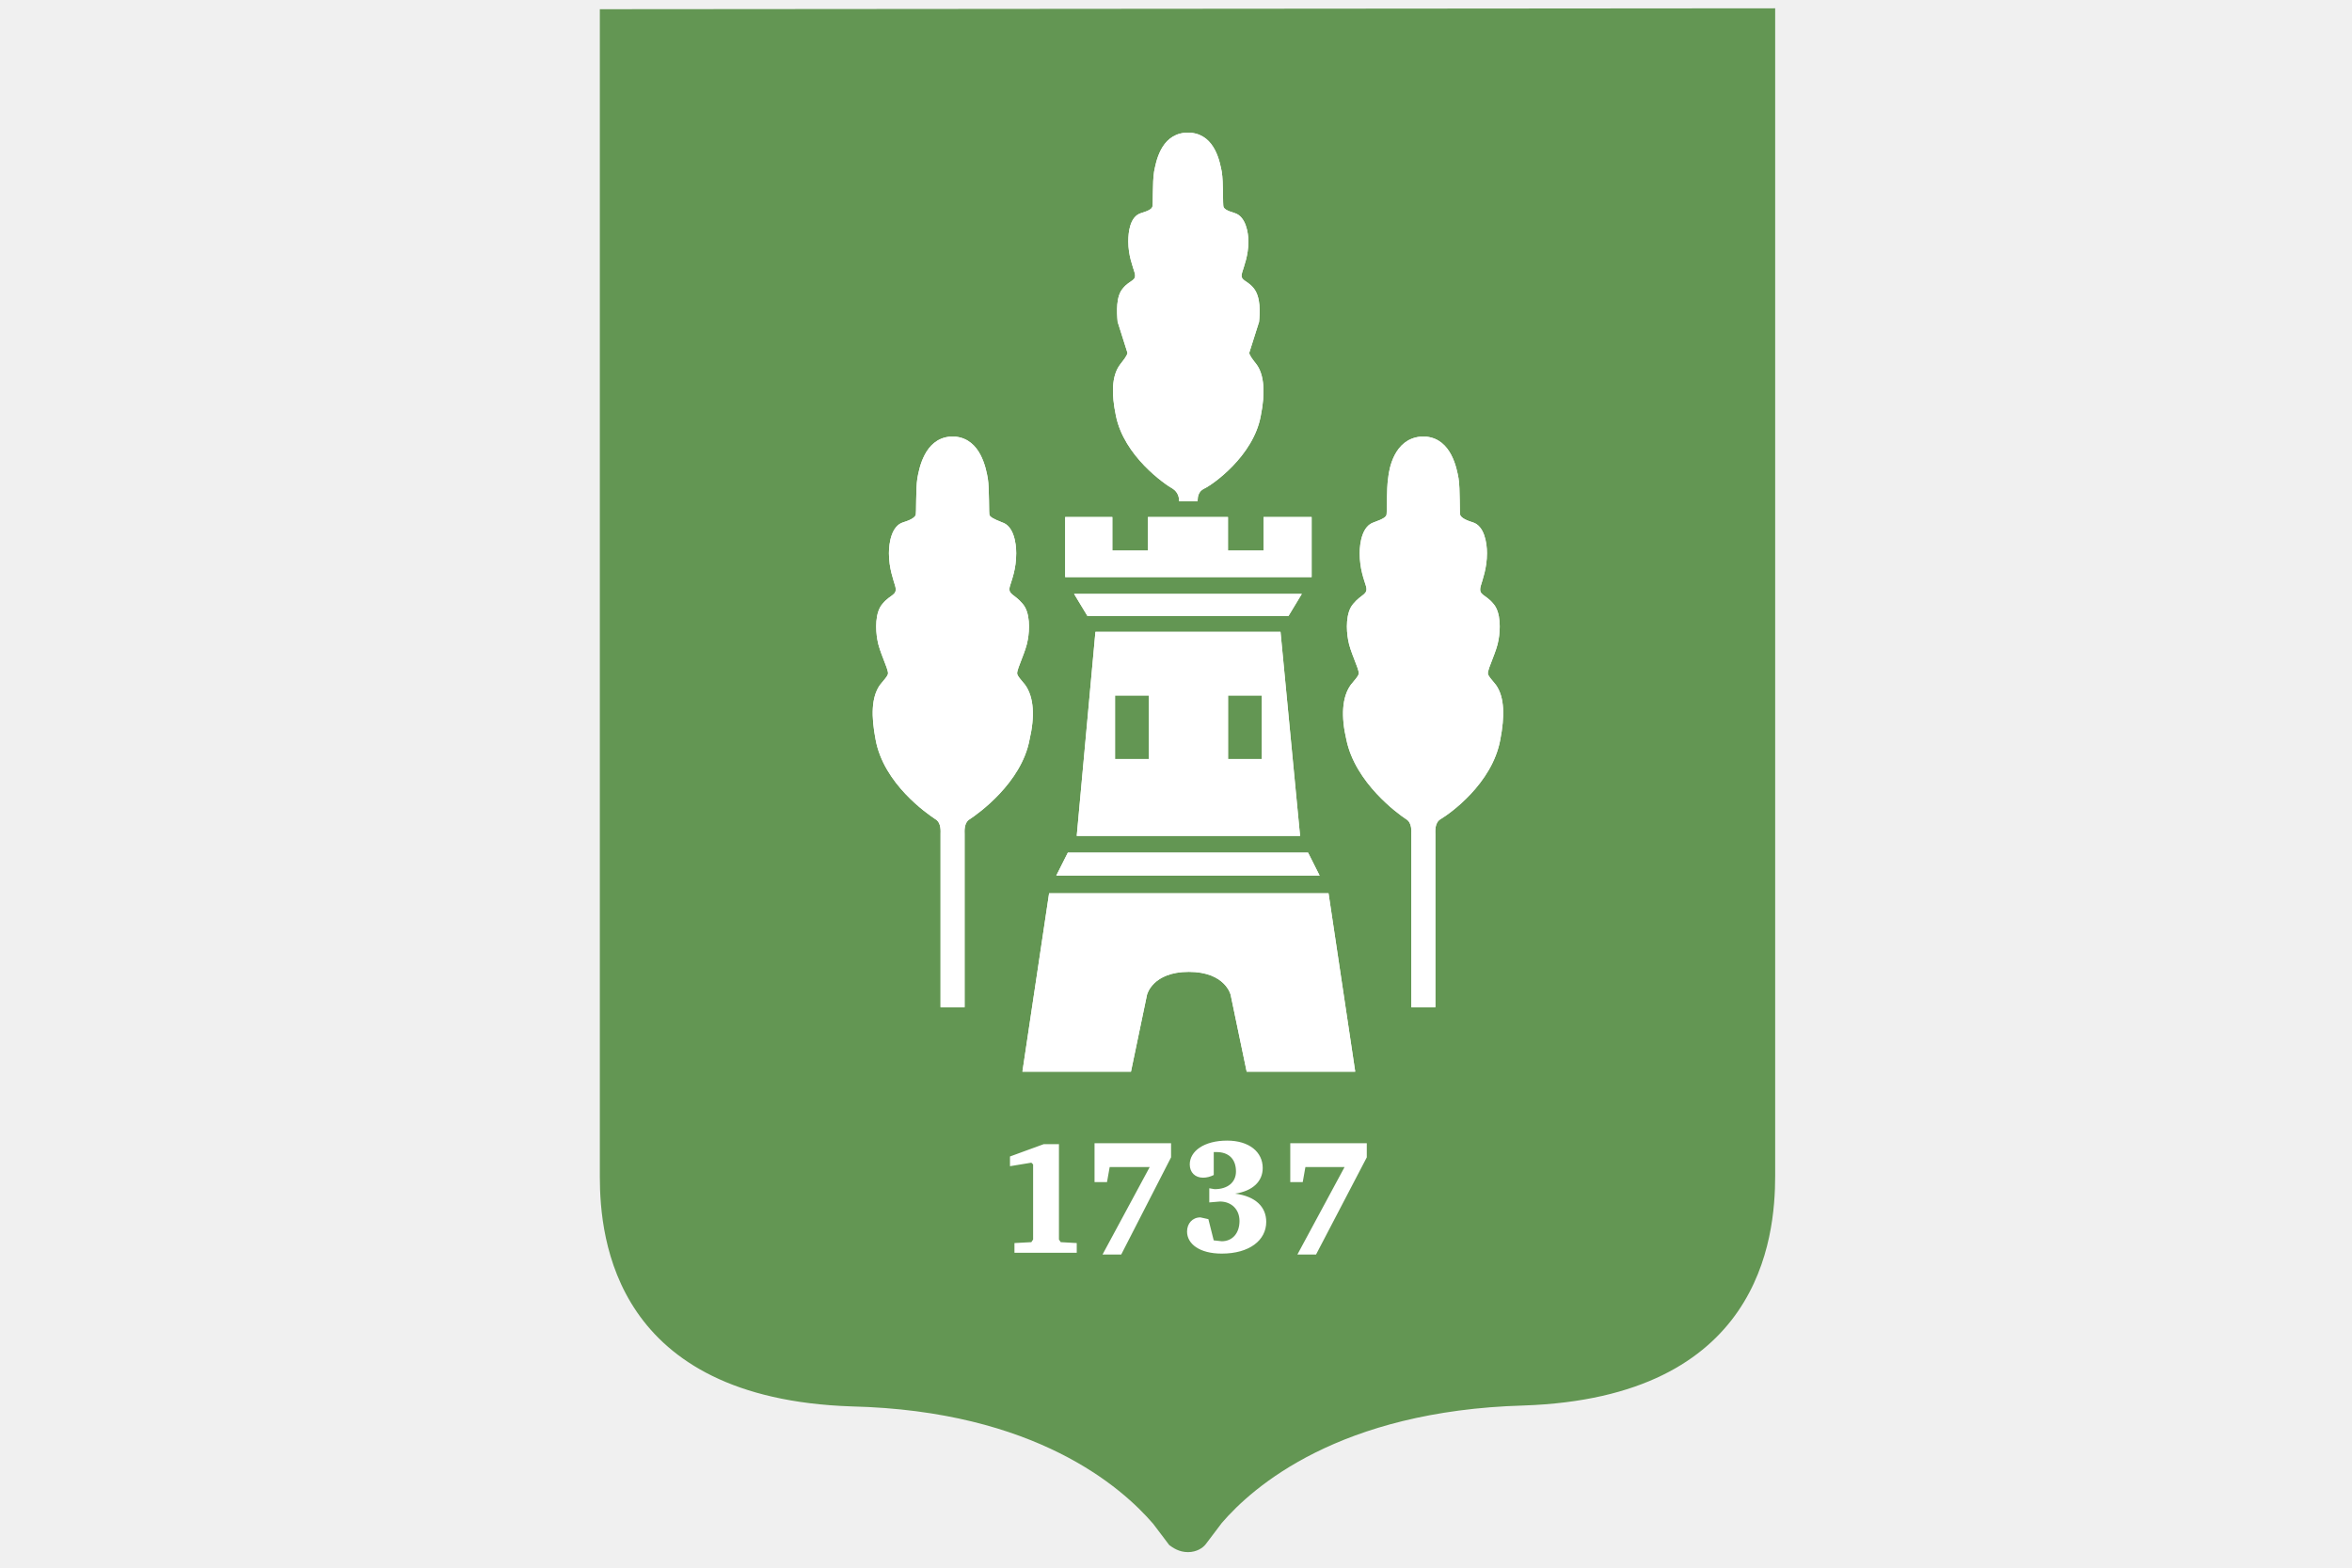
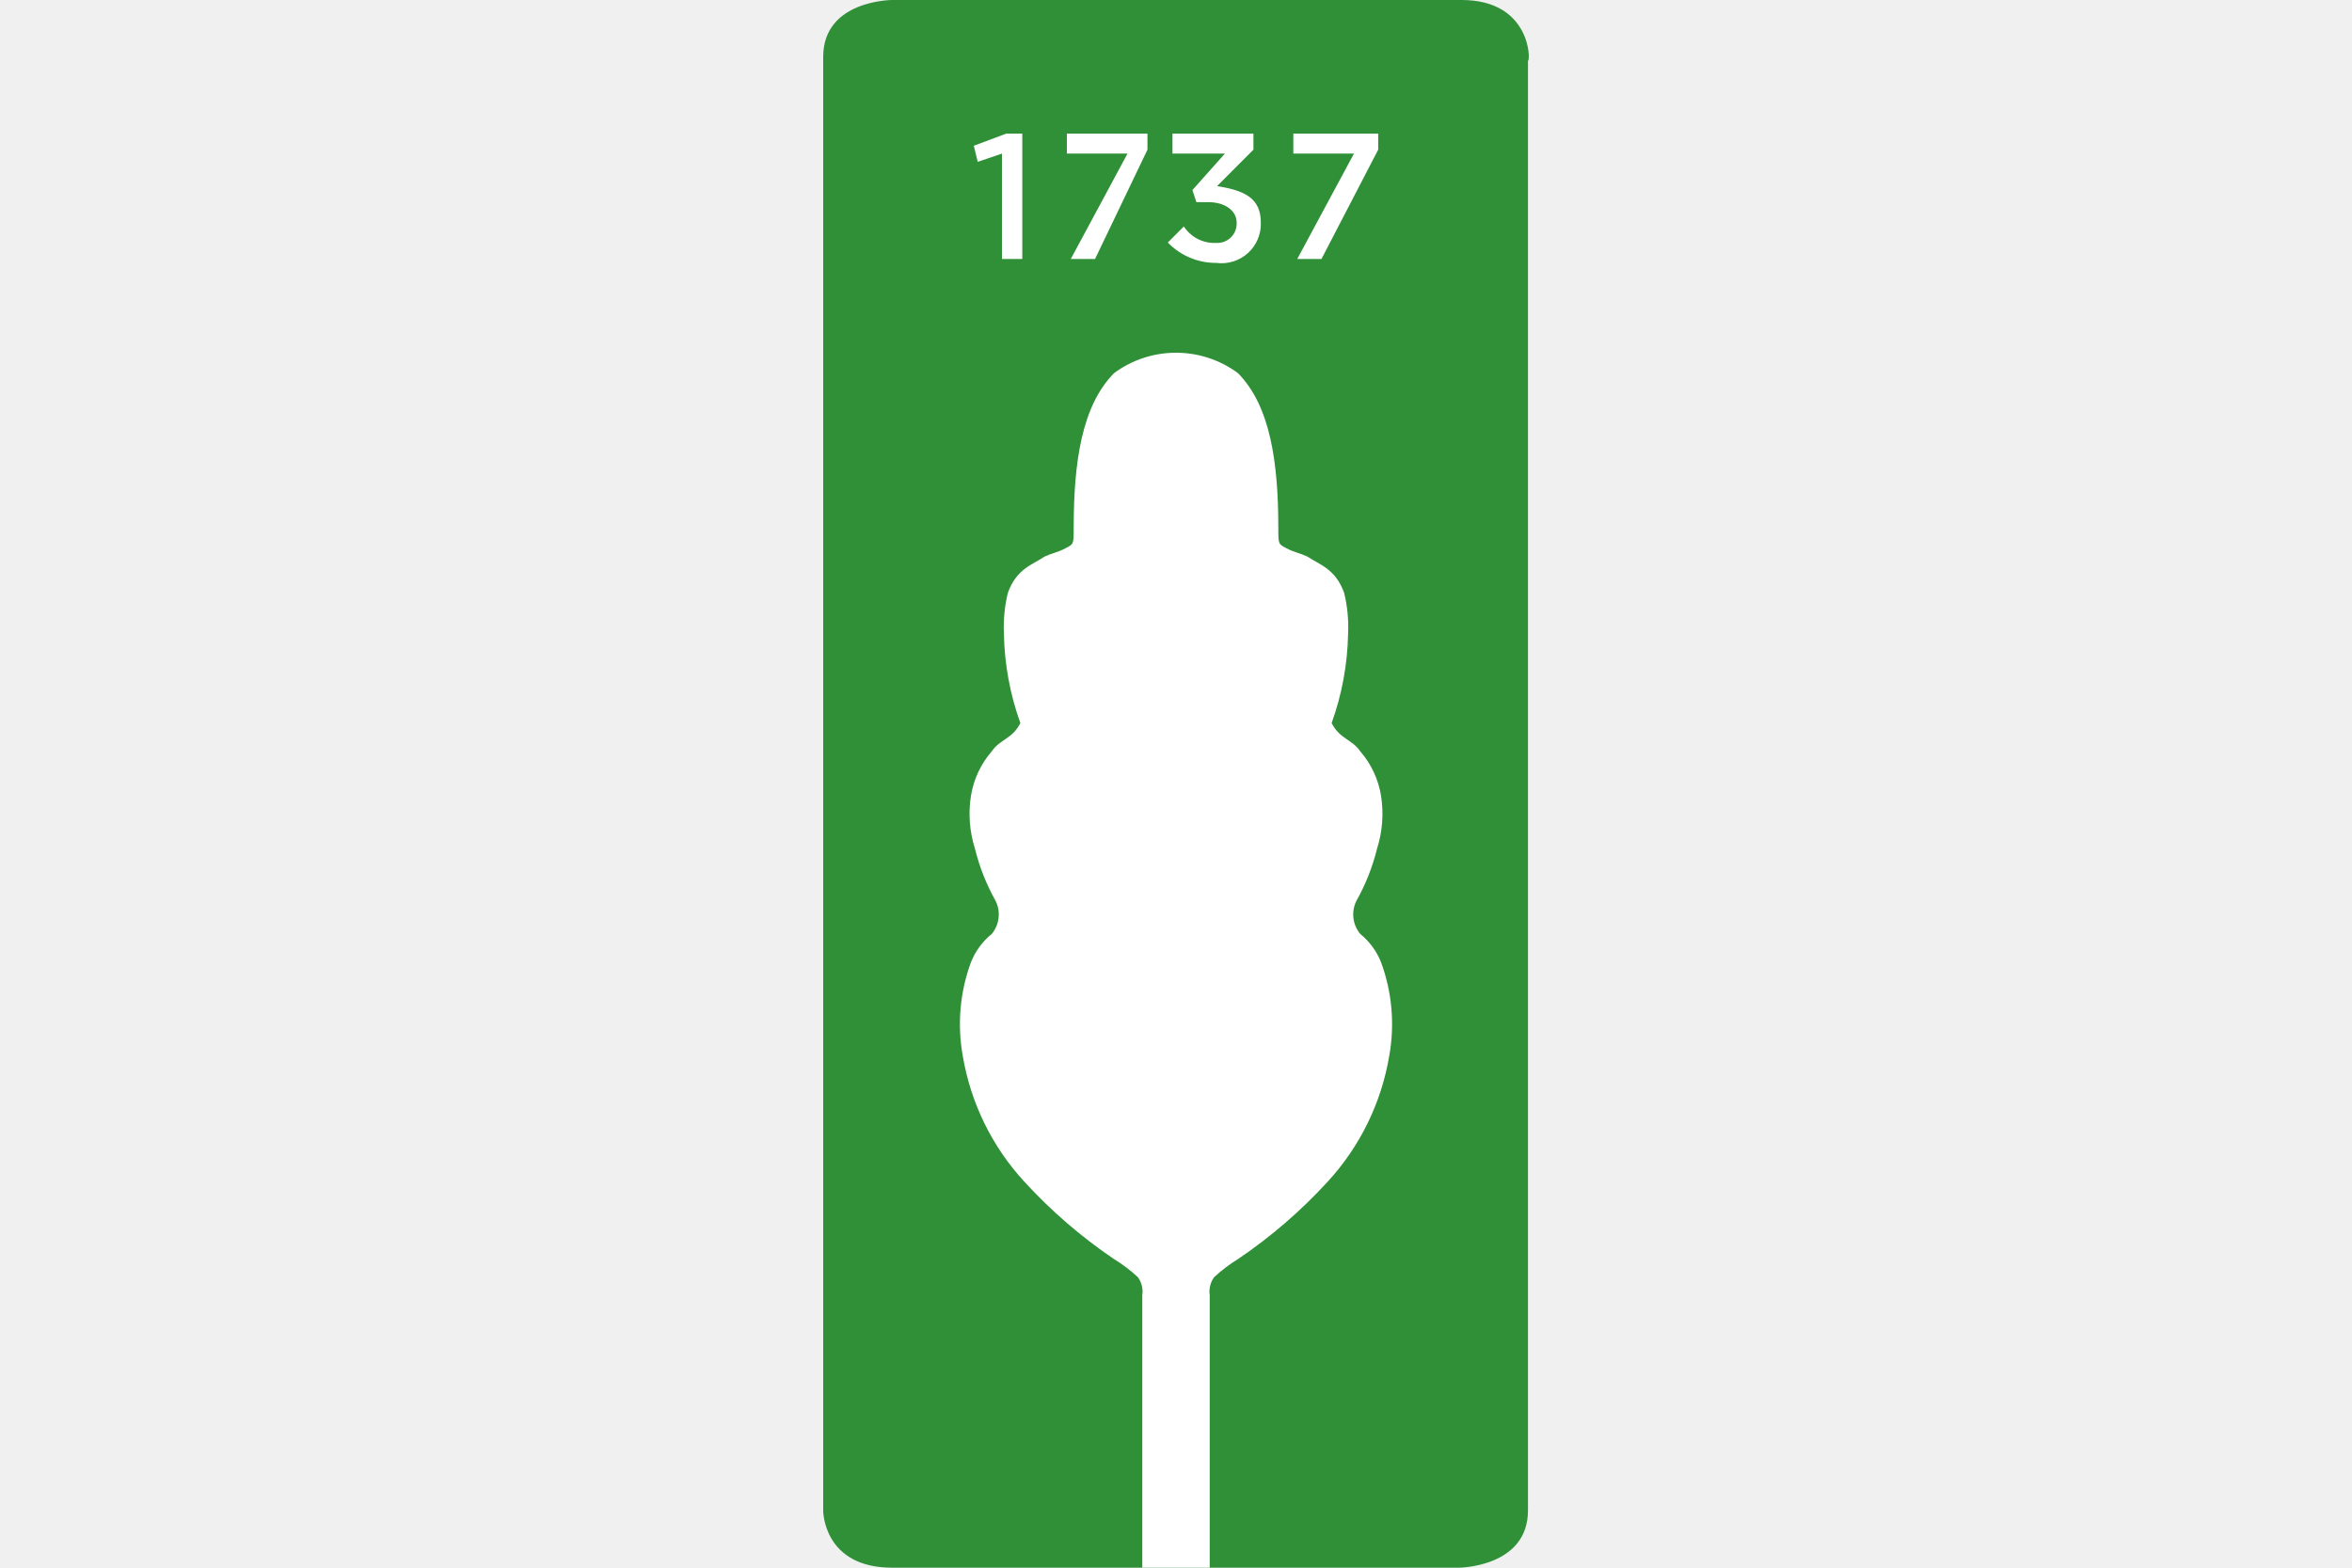
- <svg xmlns="http://www.w3.org/2000/svg" width="60" height="40" viewBox="0 0 60 40">
-   <g fill="none">
-     <path d="M30.305 39.603c.227 0 .386-.113.454-.203l.409-.541c.794-.924 2.996-2.862 7.694-2.997 6.037-.203 6.423-4.259 6.423-5.859v-29.791l-29.983.023v29.791c0 1.6.386 5.656 6.423 5.859 4.698.113 6.9 2.073 7.694 2.997l.409.541c.091.068.25.18.477.18z" id="Shape" fill="#639653" />
-     <path id="Shape" fill="#fff" d="M31.326 13.192v.856h.908v-.856h1.226v1.532h-6.287v-1.532h1.203v.856h.908v-.856zM30.078 12.787v-.023c0-.068-.023-.203-.159-.293-.204-.113-1.248-.834-1.453-1.87-.113-.541-.113-1.014.113-1.307.068-.09.182-.225.182-.293l-.25-.789c-.023-.248-.045-.654.136-.856.182-.225.363-.18.295-.406-.045-.158-.159-.428-.159-.789 0-.248.045-.631.318-.721.227-.068.272-.113.295-.158.023-.045 0-.631.045-.901.045-.225.159-.924.772-.992h.182c.613.068.726.766.772.992.045.27.023.856.045.901.023.045.068.09.295.158.272.09.34.496.34.721 0 .361-.113.631-.159.789-.068.225.113.18.295.406.182.225.159.631.136.856l-.25.789c0 .068.113.203.182.293.204.27.227.744.113 1.307-.182 1.037-1.248 1.78-1.453 1.87-.136.068-.159.203-.159.293v.023h-.477zM30.305 15.716h2.565l.34-.563h-5.81l.34.563zM30.305 22.792h3.586l.681 4.552h-2.769l-.409-1.961s-.136-.586-1.067-.586c-.931 0-1.067.586-1.067.586l-.409 1.961h-2.769l.681-4.552h3.541" />
-     <path id="Shape" fill="#fff" d="M33.664 22.341l-.295-.586h-6.128l-.295.586zM24.29 11.142h.091c.636.068.772.811.817 1.059.045.27.023.924.045.946.023.045.091.09.318.18.295.09.363.518.363.789 0 .406-.113.676-.159.834-.068.225.113.203.318.451.204.225.182.676.136.924-.045.293-.272.721-.272.856 0 .068.136.203.204.293.227.315.25.811.113 1.397-.204 1.104-1.316 1.893-1.521 2.028-.159.09-.136.315-.136.383v4.417h-.613v-4.417c0-.068.023-.293-.136-.383-.204-.135-1.316-.901-1.521-2.028-.113-.586-.113-1.082.113-1.397.068-.09.204-.225.204-.293 0-.135-.227-.563-.272-.856-.045-.248-.068-.699.136-.924.204-.248.386-.203.318-.451-.045-.158-.159-.451-.159-.834 0-.27.068-.699.363-.789.227-.068.295-.135.318-.18.023-.045 0-.676.045-.946.045-.248.182-.992.817-1.059h.068zM36.32 11.142h-.091c-.658.068-.794.811-.817 1.059-.045.27-.023.924-.045.946-.023.045-.068.09-.318.18-.295.09-.363.518-.363.789 0 .406.113.676.159.834.068.225-.113.203-.318.451-.204.225-.182.676-.136.924.045.293.272.721.272.856 0 .068-.136.203-.204.293-.227.315-.25.811-.113 1.397.227 1.104 1.316 1.893 1.521 2.028.159.09.136.315.136.383v4.417h.613v-4.417c0-.068-.023-.293.136-.383.227-.135 1.316-.901 1.521-2.028.113-.586.113-1.082-.113-1.397-.068-.09-.204-.225-.204-.293 0-.135.227-.563.272-.856.045-.248.068-.699-.136-.924-.204-.248-.386-.203-.318-.451.045-.158.159-.451.159-.834 0-.27-.068-.699-.363-.789-.227-.068-.295-.135-.318-.18-.023-.045 0-.676-.045-.946-.045-.248-.182-.992-.817-1.059h-.068zM32.666 16.122h-4.721l-.477 5.206h5.697l-.499-5.206zm-3.359 3.245h-.862v-1.622h.862v1.622zm2.883 0h-.862v-1.622h.862v1.622zM31.326 13.192v.856h.908v-.856h1.226v1.532h-6.287v-1.532h1.203v.856h.908v-.856zM30.078 12.787v-.023c0-.068-.023-.203-.159-.293-.204-.113-1.248-.834-1.453-1.87-.113-.541-.113-1.014.113-1.307.068-.09.182-.225.182-.293l-.25-.789c-.023-.248-.045-.654.136-.856.182-.225.363-.18.295-.406-.045-.158-.159-.428-.159-.789 0-.248.045-.631.318-.721.227-.068.272-.113.295-.158.023-.045 0-.631.045-.901.045-.225.159-.924.772-.992h.182c.613.068.726.766.772.992.045.27.023.856.045.901.023.045.068.09.295.158.272.09.34.496.34.721 0 .361-.113.631-.159.789-.068.225.113.18.295.406.182.225.159.631.136.856l-.25.789c0 .068.113.203.182.293.204.27.227.744.113 1.307-.182 1.037-1.248 1.78-1.453 1.87-.136.068-.159.203-.159.293v.023h-.477zM30.305 15.716h2.565l.34-.563h-5.81l.34.563zM30.305 22.792h3.586l.681 4.552h-2.769l-.409-1.961s-.136-.586-1.067-.586c-.931 0-1.067.586-1.067.586l-.409 1.961h-2.769l.681-4.552h3.541" />
-     <path fill="#fff" d="M33.664 22.341l-.295-.586h-6.128l-.295.586zM24.29 11.142h.091c.636.068.772.811.817 1.059.045.27.023.924.045.946.023.045.091.09.318.18.295.09.363.518.363.789 0 .406-.113.676-.159.834-.068.225.113.203.318.451.204.225.182.676.136.924-.045.293-.272.721-.272.856 0 .068.136.203.204.293.227.315.25.811.113 1.397-.204 1.104-1.316 1.893-1.521 2.028-.159.09-.136.315-.136.383v4.417h-.613v-4.417c0-.068.023-.293-.136-.383-.204-.135-1.316-.901-1.521-2.028-.113-.586-.113-1.082.113-1.397.068-.09.204-.225.204-.293 0-.135-.227-.563-.272-.856-.045-.248-.068-.699.136-.924.204-.248.386-.203.318-.451-.045-.158-.159-.451-.159-.834 0-.27.068-.699.363-.789.227-.068.295-.135.318-.18.023-.045 0-.676.045-.946.045-.248.182-.992.817-1.059h.068zM36.32 11.142h-.091c-.658.068-.794.811-.817 1.059-.045.27-.023.924-.045.946-.023.045-.068.09-.318.18-.295.09-.363.518-.363.789 0 .406.113.676.159.834.068.225-.113.203-.318.451-.204.225-.182.676-.136.924.045.293.272.721.272.856 0 .068-.136.203-.204.293-.227.315-.25.811-.113 1.397.227 1.104 1.316 1.893 1.521 2.028.159.09.136.315.136.383v4.417h.613v-4.417c0-.068-.023-.293.136-.383.227-.135 1.316-.901 1.521-2.028.113-.586.113-1.082-.113-1.397-.068-.09-.204-.225-.204-.293 0-.135.227-.563.272-.856.045-.248.068-.699-.136-.924-.204-.248-.386-.203-.318-.451.045-.158.159-.451.159-.834 0-.27-.068-.699-.363-.789-.227-.068-.295-.135-.318-.18-.023-.045 0-.676-.045-.946-.045-.248-.182-.992-.817-1.059h-.068zM32.666 16.122h-4.721l-.477 5.206h5.697l-.499-5.206zm-3.359 3.245h-.862v-1.622h.862v1.622zm2.883 0h-.862v-1.622h.862v1.622zM27.014 29.147v2.479l.045.068.409.023v.248h-1.589v-.248l.431-.023.045-.068v-1.915l-.045-.045-.545.09v-.248l.862-.315h.386zM32.302 31.175c0 .473-.431.811-1.135.811-.567 0-.885-.248-.885-.563 0-.203.136-.361.34-.361l.204.045.136.541.204.023c.272 0 .454-.203.454-.518 0-.293-.204-.496-.499-.496l-.272.023v-.361l.136.023c.34 0 .545-.18.545-.451 0-.315-.182-.496-.499-.496h-.068v.586c-.091.045-.182.068-.272.068-.204 0-.34-.135-.34-.338 0-.338.363-.608.953-.608.567 0 .908.293.908.699 0 .338-.25.586-.704.654.522.068.794.338.794.721zM33.097 32.009l1.203-2.231h-.999l-.068.383h-.318v-.992h1.952v.361l-1.294 2.479zM28.126 32.009l1.203-2.231h-1.021l-.068.383h-.318v-.992h1.952v.361l-1.271 2.479z" />
-   </g>
+ <svg xmlns="http://www.w3.org/2000/svg" id="Capa_1" data-name="Capa 1" viewBox="0 0 60 40">
+   <defs>
+     <style>.cls-1{fill:#2f9037;}.cls-2{fill:#fff;}</style>
+   </defs>
+   <path class="cls-1" d="M38.979,1.55V38.54c0,1.45-1.76,1.46-1.76,1.46H22.76C21,40,21,38.55,21,38.55V1.45C21,0,22.76,0,22.76,0h14.529C39.049,0,39.049,1.55,38.979,1.55Z" />
+   <polygon class="cls-2" points="26.079 6.608 25.56 6.608 25.56 3.919 24.942 4.129 24.842 3.719 25.67 3.409 26.079 3.409 26.079 6.608" />
+   <polygon class="cls-2" points="29.272 3.819 27.935 6.608 27.316 6.608 28.763 3.919 27.216 3.919 27.216 3.409 29.272 3.409 29.272 3.819" />
+   <path class="cls-2" d="M31.028,6.708a1.702,1.702,0,0,1-1.237-.52l.409-.41a.93.93,0,0,0,.828.42.493.493,0,0,0,.519-.52c0-.31-.309-.52-.718-.52h-.309L30.419,4.849l.828-.93H29.91V3.409h2.065v.41l-.928.93c.708.11,1.117.31,1.117.93A1.003,1.003,0,0,1,31.028,6.708Z" />
+   <polygon class="cls-2" points="35.158 3.819 33.711 6.608 33.093 6.608 34.54 3.919 32.993 3.919 32.993 3.409 35.158 3.409 35.158 3.819" />
+   <path class="cls-2" d="M35.44,26.94a6.274,6.274,0,0,1-1.57,3.21,12.916,12.916,0,0,1-2.28,1.97,3.899,3.899,0,0,0-.62.47.633.633,0,0,0-.11.46V40H29.14V33.05a.633.633,0,0,0-.11-.46,3.899,3.899,0,0,0-.62-.47,12.916,12.916,0,0,1-2.28-1.97,6.274,6.274,0,0,1-1.57-3.21,4.563,4.563,0,0,1,.21-2.39,1.761,1.761,0,0,1,.53-.72.781.781,0,0,0,.1-.84,5.352,5.352,0,0,1-.53-1.34,2.946,2.946,0,0,1-.1-1.35,2.29,2.29,0,0,1,.53-1.13c.21-.31.52-.31.73-.72a7.122,7.122,0,0,1-.42-2.28,3.673,3.673,0,0,1,.1-1.04c.22-.62.63-.72.94-.93.22-.1.32-.1.53-.21s.21-.1.21-.52c0-1.66.2-3.11,1.03-3.95a2.66,2.66,0,0,1,3.16,0c.83.84,1.03,2.29,1.03,3.95,0,.42,0,.41.21.52s.31.11.53.21c.31.21.72.31.94.93a3.673,3.673,0,0,1,.1,1.04,7.122,7.122,0,0,1-.42,2.28c.21.41.52.41.73.72a2.29,2.29,0,0,1,.53,1.13,2.946,2.946,0,0,1-.1,1.35,5.352,5.352,0,0,1-.53,1.34.781.781,0,0,0,.1.84,1.761,1.761,0,0,1,.53.72A4.563,4.563,0,0,1,35.44,26.94Z" />
</svg>
